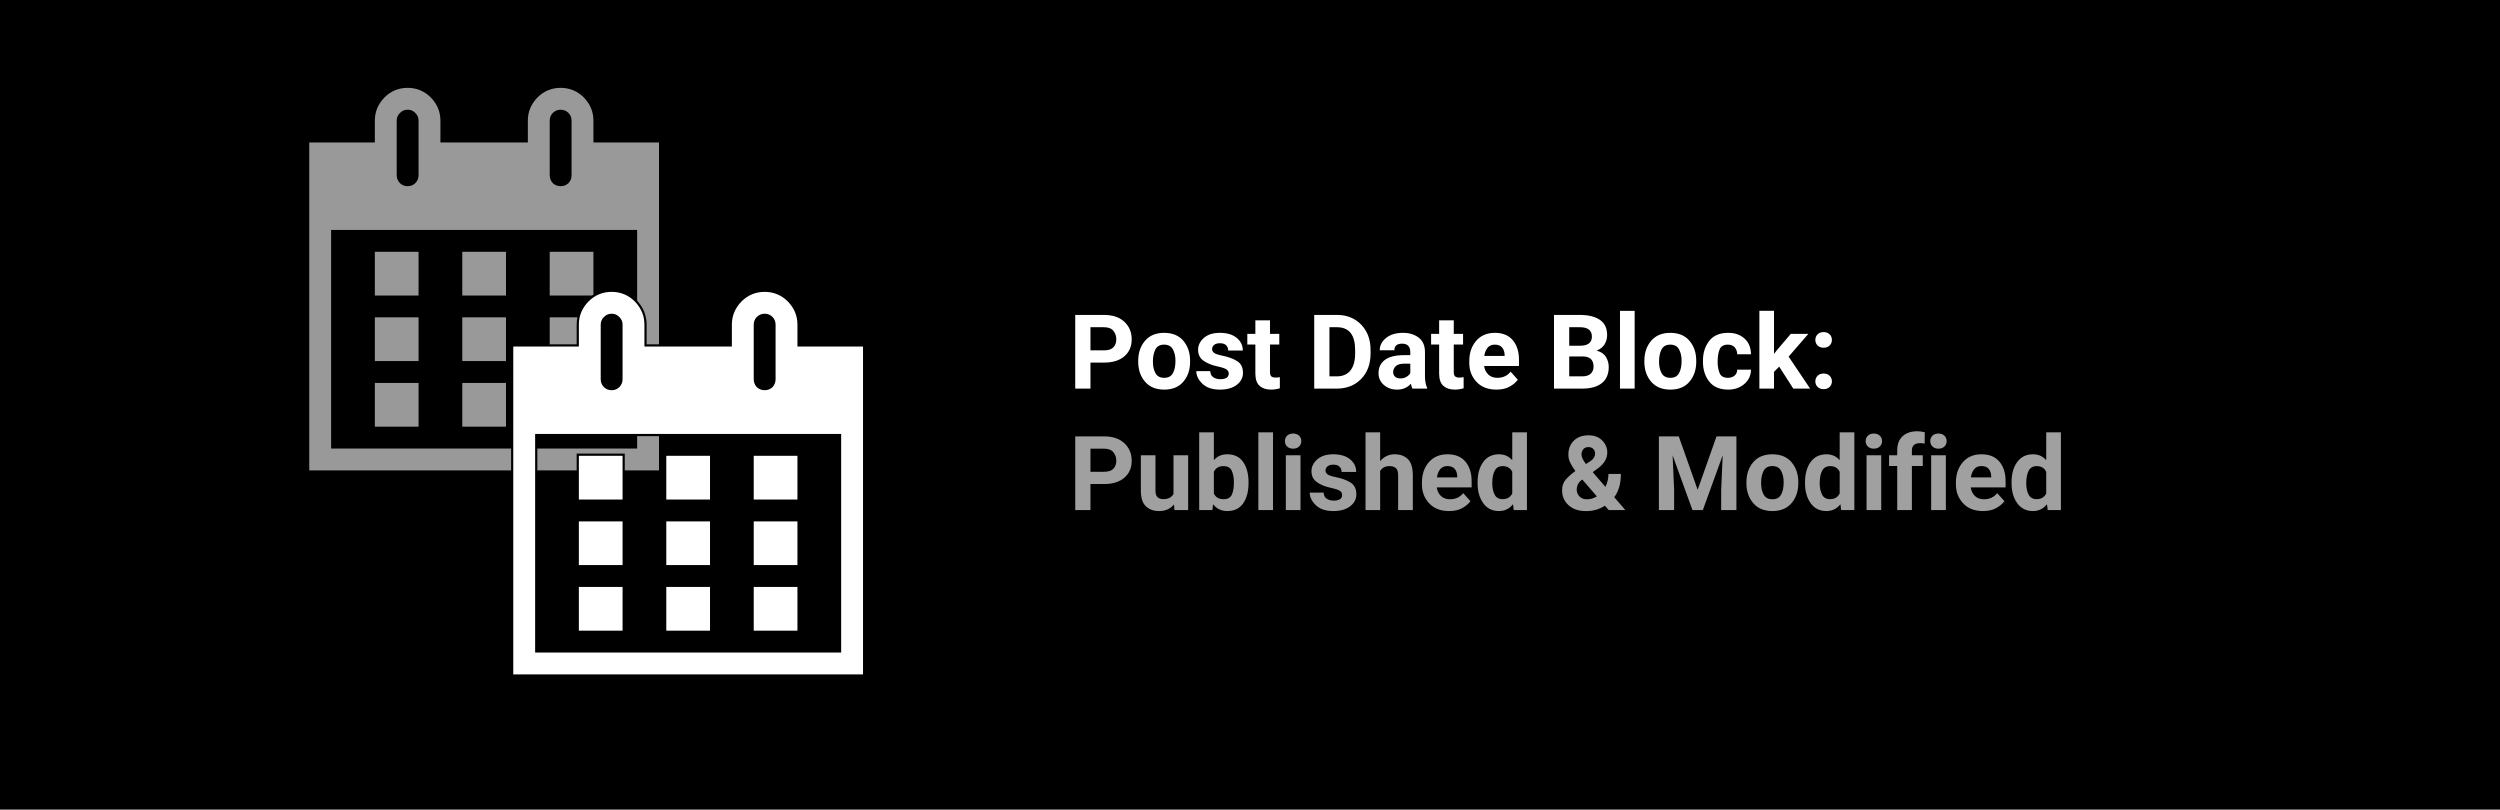
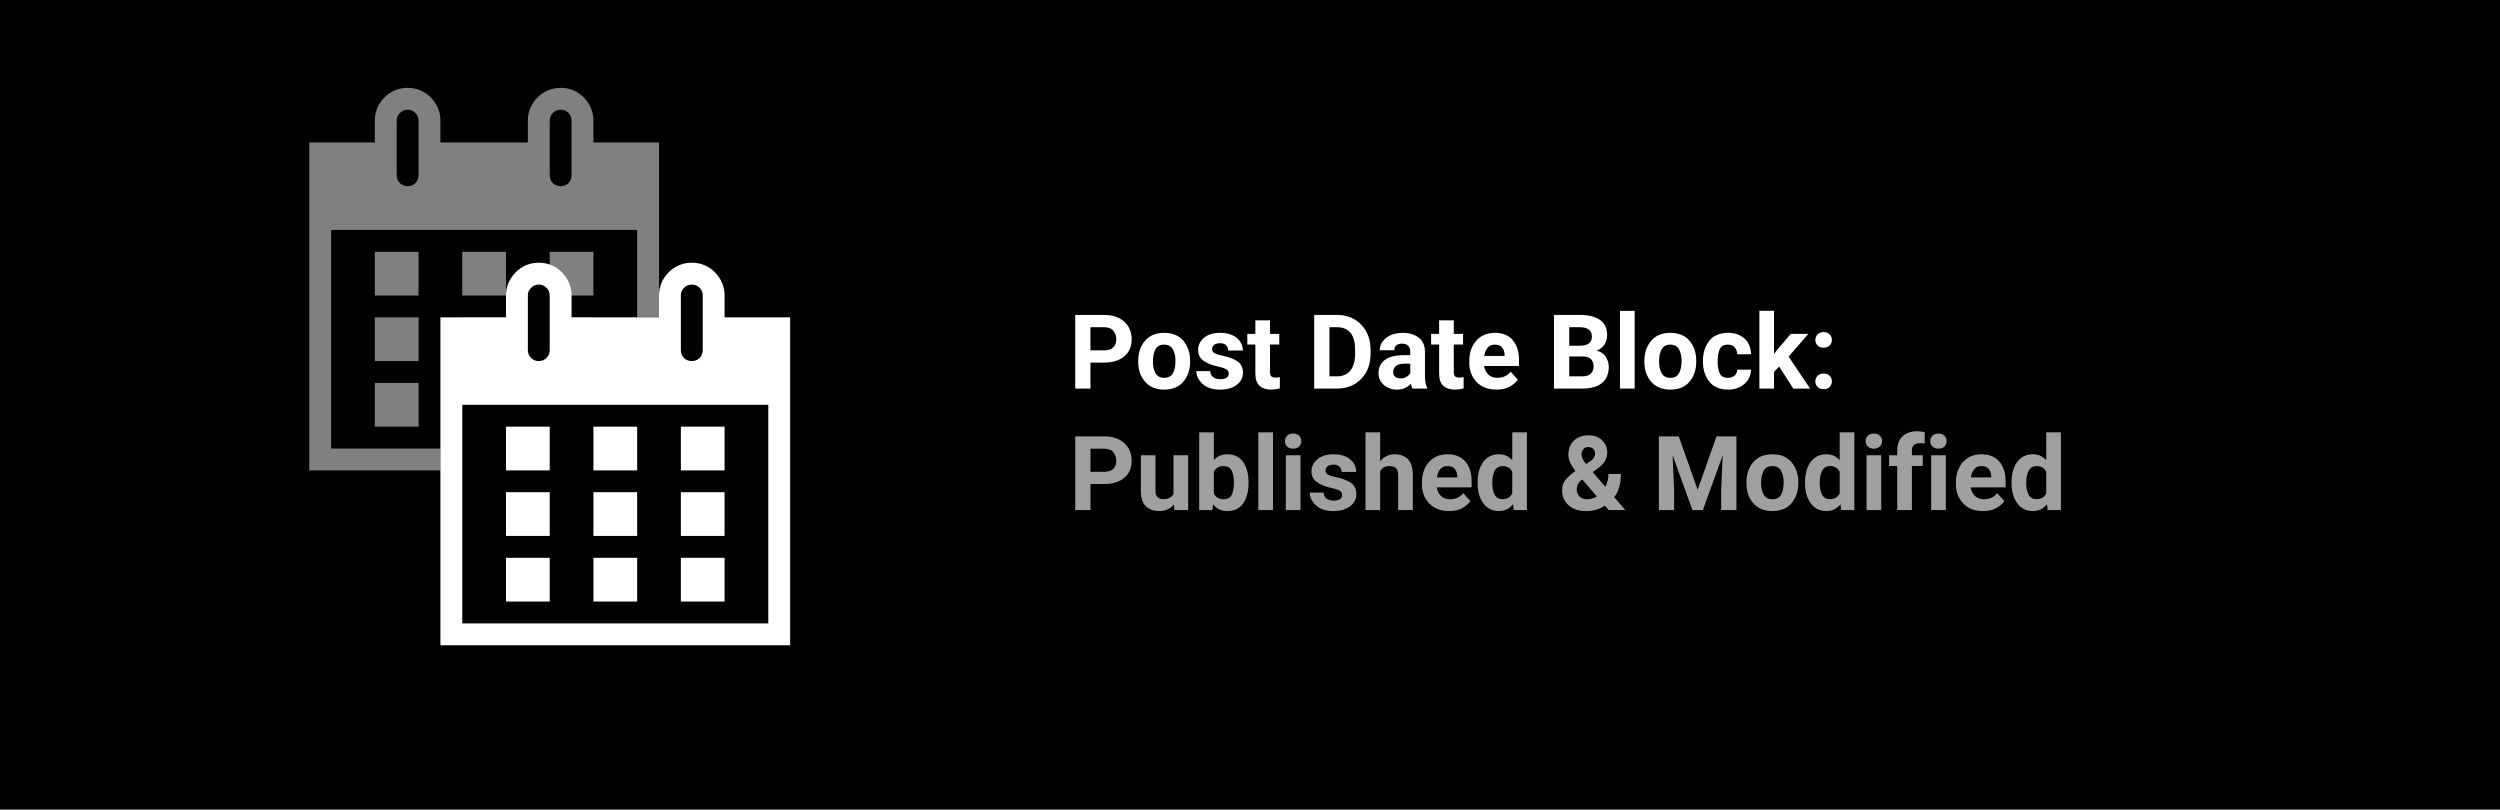
<svg xmlns="http://www.w3.org/2000/svg" width="1544" height="500" viewBox="0 0 1544 500">
  <defs>
    <path id="calendar-shape" d="M15 4h3v15h-16v-15h3v-1c0-0.41 0.15-0.76 0.44-1.060 0.29-0.29 0.65-0.44 1.060-0.44s0.77 0.15 1.060 0.44c0.29 0.3 0.44 0.65 0.44 1.060v1h4v-1c0-0.41 0.15-0.76 0.44-1.060 0.29-0.29 0.65-0.44 1.060-0.44s0.77 0.15 1.060 0.44c0.29 0.3 0.44 0.65 0.44 1.060v1zM6 3v2.5c0 0.14 0.050 0.26 0.15 0.36 0.090 0.090 0.21 0.14 0.35 0.14s0.26-0.050 0.35-0.14c0.1-0.1 0.15-0.22 0.15-0.36v-2.5c0-0.14-0.050-0.26-0.15-0.35-0.090-0.1-0.21-0.15-0.35-0.15s-0.26 0.050-0.35 0.15c-0.1 0.090-0.15 0.21-0.15 0.35zM13 3v2.5c0 0.14 0.050 0.26 0.14 0.36 0.1 0.090 0.22 0.14 0.36 0.14s0.26-0.050 0.36-0.14c0.090-0.1 0.14-0.22 0.14-0.36v-2.5c0-0.14-0.050-0.26-0.14-0.35-0.1-0.1-0.22-0.15-0.36-0.15s-0.26 0.050-0.36 0.15c-0.090 0.090-0.14 0.21-0.14 0.35zM17 18v-10h-14v10h14zM7 9v2h-2v-2h2zM9 9h2v2h-2v-2zM13 11v-2h2v2h-2zM7 12v2h-2v-2h2zM9 12h2v2h-2v-2zM13 14v-2h2v2h-2zM7 15v2h-2v-2h2zM11 17h-2v-2h2v2zM15 17h-2v-2h2v2z" />
  </defs>
  <rect width="1544" height="500" fill="#000000" />
  <g transform="translate(200, 70) scale(18)">
-     <use href="#calendar-shape" fill="#FFFFFF" transform="translate(-2, -2) scale(0.75)" opacity="0.6" />
-     <g transform="translate(5, 5) scale(0.75)">
-       <use href="#calendar-shape" fill="#000000" stroke="#000000" stroke-width="0.2" />
-       <use href="#calendar-shape" fill="#FFFFFF" />
+     <use href="#calendar-shape" fill="#FFFFFF" transform="translate(-2, -2) scale(0.75)" opacity="0.5" />
+     <g transform="translate(2.5, 4) scale(0.75)">
+       <rect x="2" y="4" width="16" height="15" fill="black" />
+       <use id="over" href="#calendar-shape" fill="#FFFFFF" />
    </g>
  </g>
  <g font-family="-apple-system, BlinkMacSystemFont, 'Segoe UI', Roboto, Helvetica, Arial, sans-serif" fill="#FFFFFF">
    <text x="660" y="240" font-size="64" font-weight="bold">Post Date Block:</text>
    <text x="660" y="315" font-size="64" font-weight="bold" fill="#A0A0A0">Published &amp; Modified</text>
  </g>
</svg>
